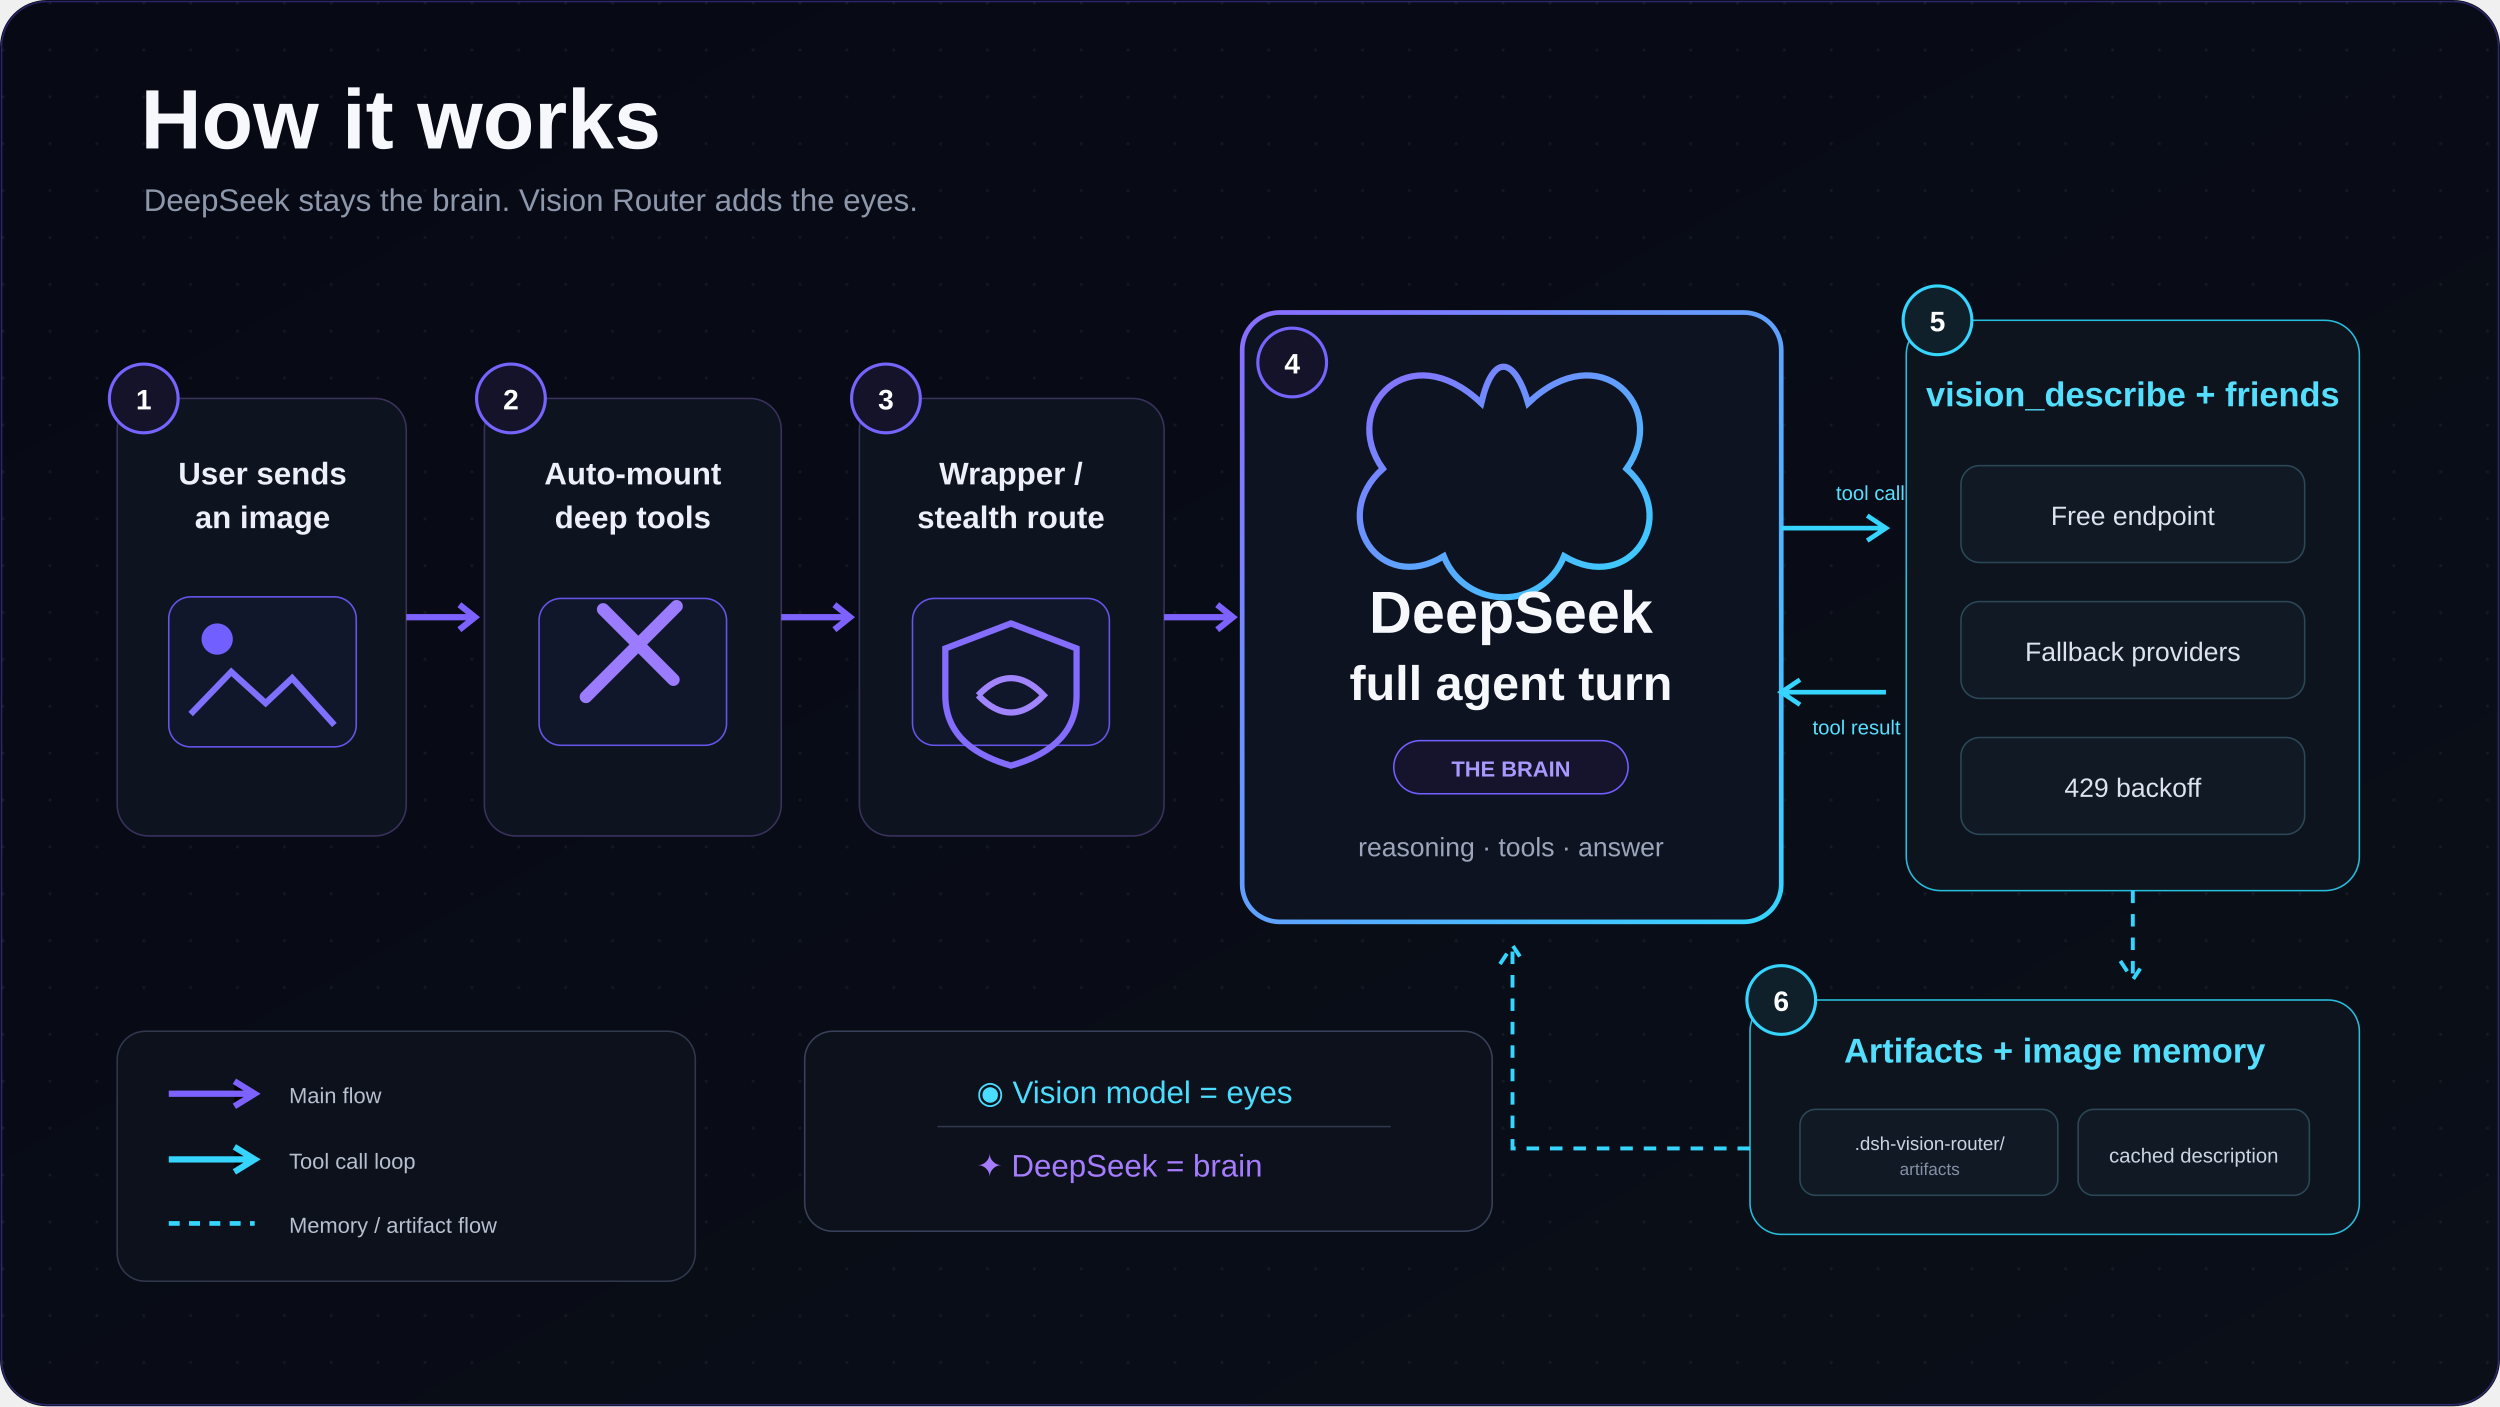
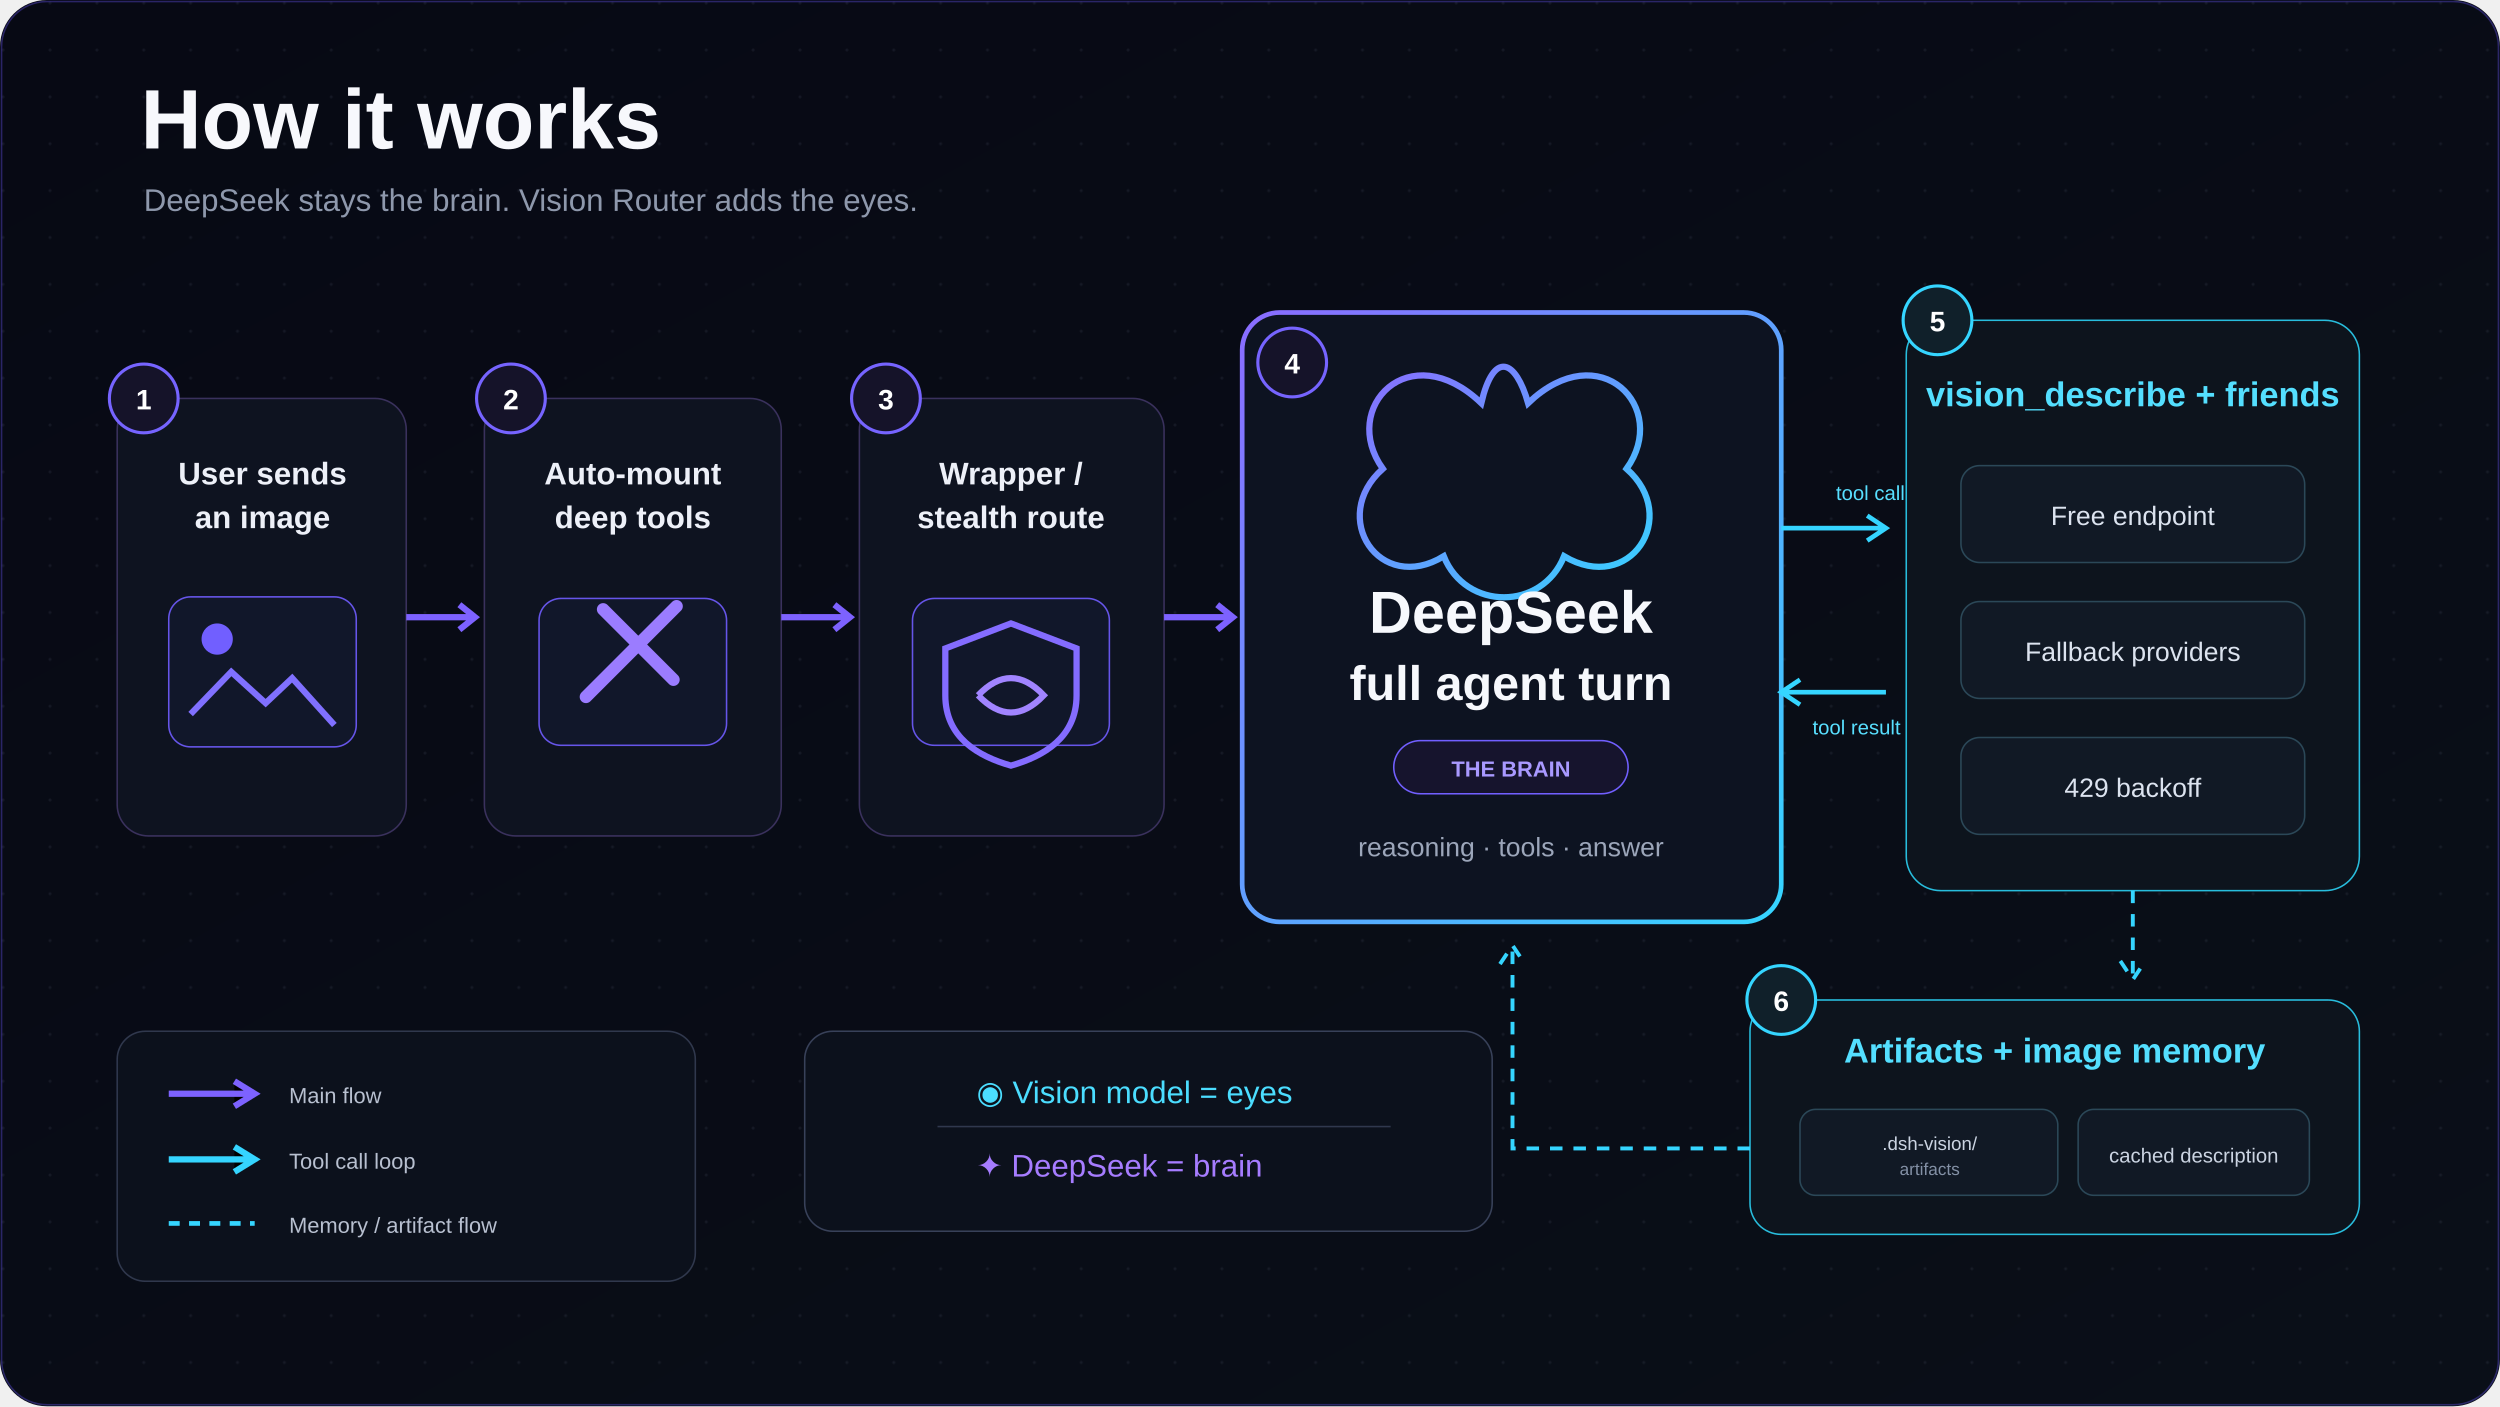
<svg xmlns="http://www.w3.org/2000/svg" width="1600" height="900" viewBox="0 0 1600 900">
  <defs>
    <linearGradient id="bg" x1="0" y1="0" x2="1" y2="1">
      <stop stop-color="#070914" />
      <stop offset="1" stop-color="#0a0f18" />
    </linearGradient>
    <linearGradient id="a" x1="0" y1="0" x2="1" y2="1">
      <stop stop-color="#8a6cff" />
      <stop offset="1" stop-color="#35d5ff" />
    </linearGradient>
    <pattern id="d" width="30" height="30" patternUnits="userSpaceOnUse">
      <circle cx="2" cy="2" r="1" fill="#768199" opacity=".11" />
    </pattern>
  </defs>
  <rect width="1600" height="900" rx="30" fill="url(#bg)" />
  <rect width="1600" height="900" rx="30" fill="url(#d)" />
  <rect x="1" y="1" width="1598" height="898" rx="29" fill="none" stroke="#6957ff" opacity=".35" />
  <g font-family="system-ui,Segoe UI,Arial,sans-serif">
    <text x="90" y="95" fill="#f7f8fc" font-size="54" font-weight="800">How it works</text>
    <text x="92" y="135" fill="#8e98ac" font-size="20">DeepSeek stays the brain. Vision Router adds the eyes.</text>
    <g fill="#0e1320" stroke="#3a315d">
      <rect x="75" y="255" width="185" height="280" rx="20" />
      <rect x="310" y="255" width="190" height="280" rx="20" />
      <rect x="550" y="255" width="195" height="280" rx="20" />
    </g>
    <g fill="#151329" stroke="#7664ff" stroke-width="2">
      <circle cx="92" cy="255" r="22" />
      <circle cx="327" cy="255" r="22" />
      <circle cx="567" cy="255" r="22" />
    </g>
    <g fill="#fff" font-size="18" font-weight="750" text-anchor="middle">
      <text x="92" y="262">1</text>
      <text x="327" y="262">2</text>
      <text x="567" y="262">3</text>
    </g>
    <g fill="#edf0f8" font-size="20" font-weight="700" text-anchor="middle">
      <text x="168" y="310">User sends</text>
      <text x="168" y="338">an image</text>
      <text x="405" y="310">Auto-mount</text>
      <text x="405" y="338">deep tools</text>
      <text x="647" y="310">Wrapper /</text>
      <text x="647" y="338">stealth route</text>
    </g>
    <rect x="108" y="382" width="120" height="96" rx="14" fill="#11172a" stroke="#6655e9" />
    <circle cx="139" cy="409" r="10" fill="#715fff" />
    <path d="M122 457l26-27 22 20 17-16 27 30" fill="none" stroke="#8070ff" stroke-width="4" />
    <rect x="345" y="383" width="120" height="94" rx="14" fill="#11172a" stroke="#6655e9" />
    <path d="M375 446l58-58M386 390l45 45" stroke="#9b7cff" stroke-width="8" stroke-linecap="round" />
    <rect x="584" y="383" width="126" height="94" rx="14" fill="#11172a" stroke="#6655e9" />
    <path d="M647 399l42 16v30c0 27-21 39-42 45-21-6-42-18-42-45v-30z" fill="none" stroke="#846cff" stroke-width="4" />
    <path d="M626 445q21-22 42 0q-21 22-42 0" fill="none" stroke="#a184ff" stroke-width="4" />
    <path d="M260 395h42M294 387l10 8-10 8M500 395h42M534 387l10 8-10 8M745 395h42M779 387l10 8-10 8" stroke="#7d62ff" stroke-width="4" fill="none" />
    <rect x="795" y="200" width="345" height="390" rx="24" fill="#0d1321" stroke="url(#a)" stroke-width="3" />
    <circle cx="827" cy="232" r="22" fill="#151329" stroke="#7664ff" stroke-width="2" />
    <text x="827" y="239" fill="#fff" font-size="18" font-weight="750" text-anchor="middle">4</text>
    <path d="M948 258c-46-44-91 3-63 42-35 31-2 81 39 56 14 35 63 35 77 0 42 25 75-25 40-56 28-39-17-86-63-42-8-28-22-34-30 0z" fill="none" stroke="url(#a)" stroke-width="4" />
    <text x="967" y="405" fill="#f6f8fc" font-size="38" font-weight="800" text-anchor="middle">DeepSeek</text>
    <text x="967" y="448" fill="#f6f8fc" font-size="31" font-weight="750" text-anchor="middle">full agent turn</text>
    <rect x="892" y="474" width="150" height="34" rx="17" fill="#16142d" stroke="#715fff" />
    <text x="967" y="497" fill="#a999ff" font-size="14" font-weight="700" text-anchor="middle">THE BRAIN</text>
    <text x="967" y="548" fill="#9ca6ba" font-size="17" text-anchor="middle">reasoning · tools · answer</text>
    <rect x="1220" y="205" width="290" height="365" rx="22" fill="#0d141d" stroke="#28bddd" />
    <circle cx="1240" cy="205" r="22" fill="#10202a" stroke="#35d5ff" stroke-width="2" />
    <text x="1240" y="212" fill="#fff" font-size="18" font-weight="750" text-anchor="middle">5</text>
    <text x="1365" y="260" fill="#54dfff" font-size="22" font-weight="750" text-anchor="middle">vision_describe + friends</text>
    <g fill="#111925" stroke="#2b4858">
      <rect x="1255" y="298" width="220" height="62" rx="12" />
      <rect x="1255" y="385" width="220" height="62" rx="12" />
      <rect x="1255" y="472" width="220" height="62" rx="12" />
    </g>
    <g fill="#dce3ef" font-size="17" text-anchor="middle">
      <text x="1365" y="336">Free endpoint</text>
      <text x="1365" y="423">Fallback providers</text>
      <text x="1365" y="510">429 backoff</text>
    </g>
    <path d="M1140 338h67M1195 330l12 8-12 8M1207 443h-67M1152 435l-12 8 12 8" stroke="#35d5ff" stroke-width="3" fill="none" />
    <text x="1175" y="320" fill="#58dfff" font-size="13">tool call</text>
    <text x="1160" y="470" fill="#58dfff" font-size="13">tool result</text>
    <rect x="1120" y="640" width="390" height="150" rx="20" fill="#0d141d" stroke="#28bddd" />
    <circle cx="1140" cy="640" r="22" fill="#10202a" stroke="#35d5ff" stroke-width="2" />
    <text x="1140" y="647" fill="#fff" font-size="18" font-weight="750" text-anchor="middle">6</text>
    <text x="1315" y="680" fill="#54dfff" font-size="22" font-weight="750" text-anchor="middle">Artifacts + image memory</text>
    <rect x="1152" y="710" width="165" height="55" rx="10" fill="#111925" stroke="#2b4858" />
    <rect x="1330" y="710" width="148" height="55" rx="10" fill="#111925" stroke="#2b4858" />
-     <text x="1235" y="736" fill="#cbd4e2" font-size="12" text-anchor="middle">.dsh-vision-router/</text>
+     <text x="1235" y="736" fill="#cbd4e2" font-size="12" text-anchor="middle">.dsh-vision/</text>
    <text x="1235" y="752" fill="#8390a5" font-size="11" text-anchor="middle">artifacts</text>
    <text x="1404" y="744" fill="#cbd4e2" font-size="13" text-anchor="middle">cached description</text>
    <path d="M1365 570v57M1357 615l8 12 8-12M1120 735H968V605M960 617l8-12 8 12" fill="none" stroke="#35d5ff" stroke-width="2.5" stroke-dasharray="8 7" />
    <rect x="515" y="660" width="440" height="128" rx="18" fill="#0c111c" stroke="#384159" />
    <text x="625" y="706" fill="#4bddff" font-size="20">◉ Vision model = eyes</text>
    <text x="625" y="753" fill="#a67cff" font-size="20">✦ DeepSeek = brain</text>
    <path d="M600 721h290" stroke="#30384d" />
    <rect x="75" y="660" width="370" height="160" rx="18" fill="#0c111c" stroke="#30384d" />
    <path d="M108 700h55M150 692l13 8-13 8" stroke="#7d62ff" stroke-width="4" />
    <text x="185" y="706" fill="#b8c0d0" font-size="14">Main flow</text>
    <path d="M108 742h55M150 734l13 8-13 8" stroke="#35d5ff" stroke-width="4" />
    <text x="185" y="748" fill="#b8c0d0" font-size="14">Tool call loop</text>
    <path d="M108 783h55" stroke="#35d5ff" stroke-width="3" stroke-dasharray="7 6" />
    <text x="185" y="789" fill="#b8c0d0" font-size="14">Memory / artifact flow</text>
  </g>
</svg>
